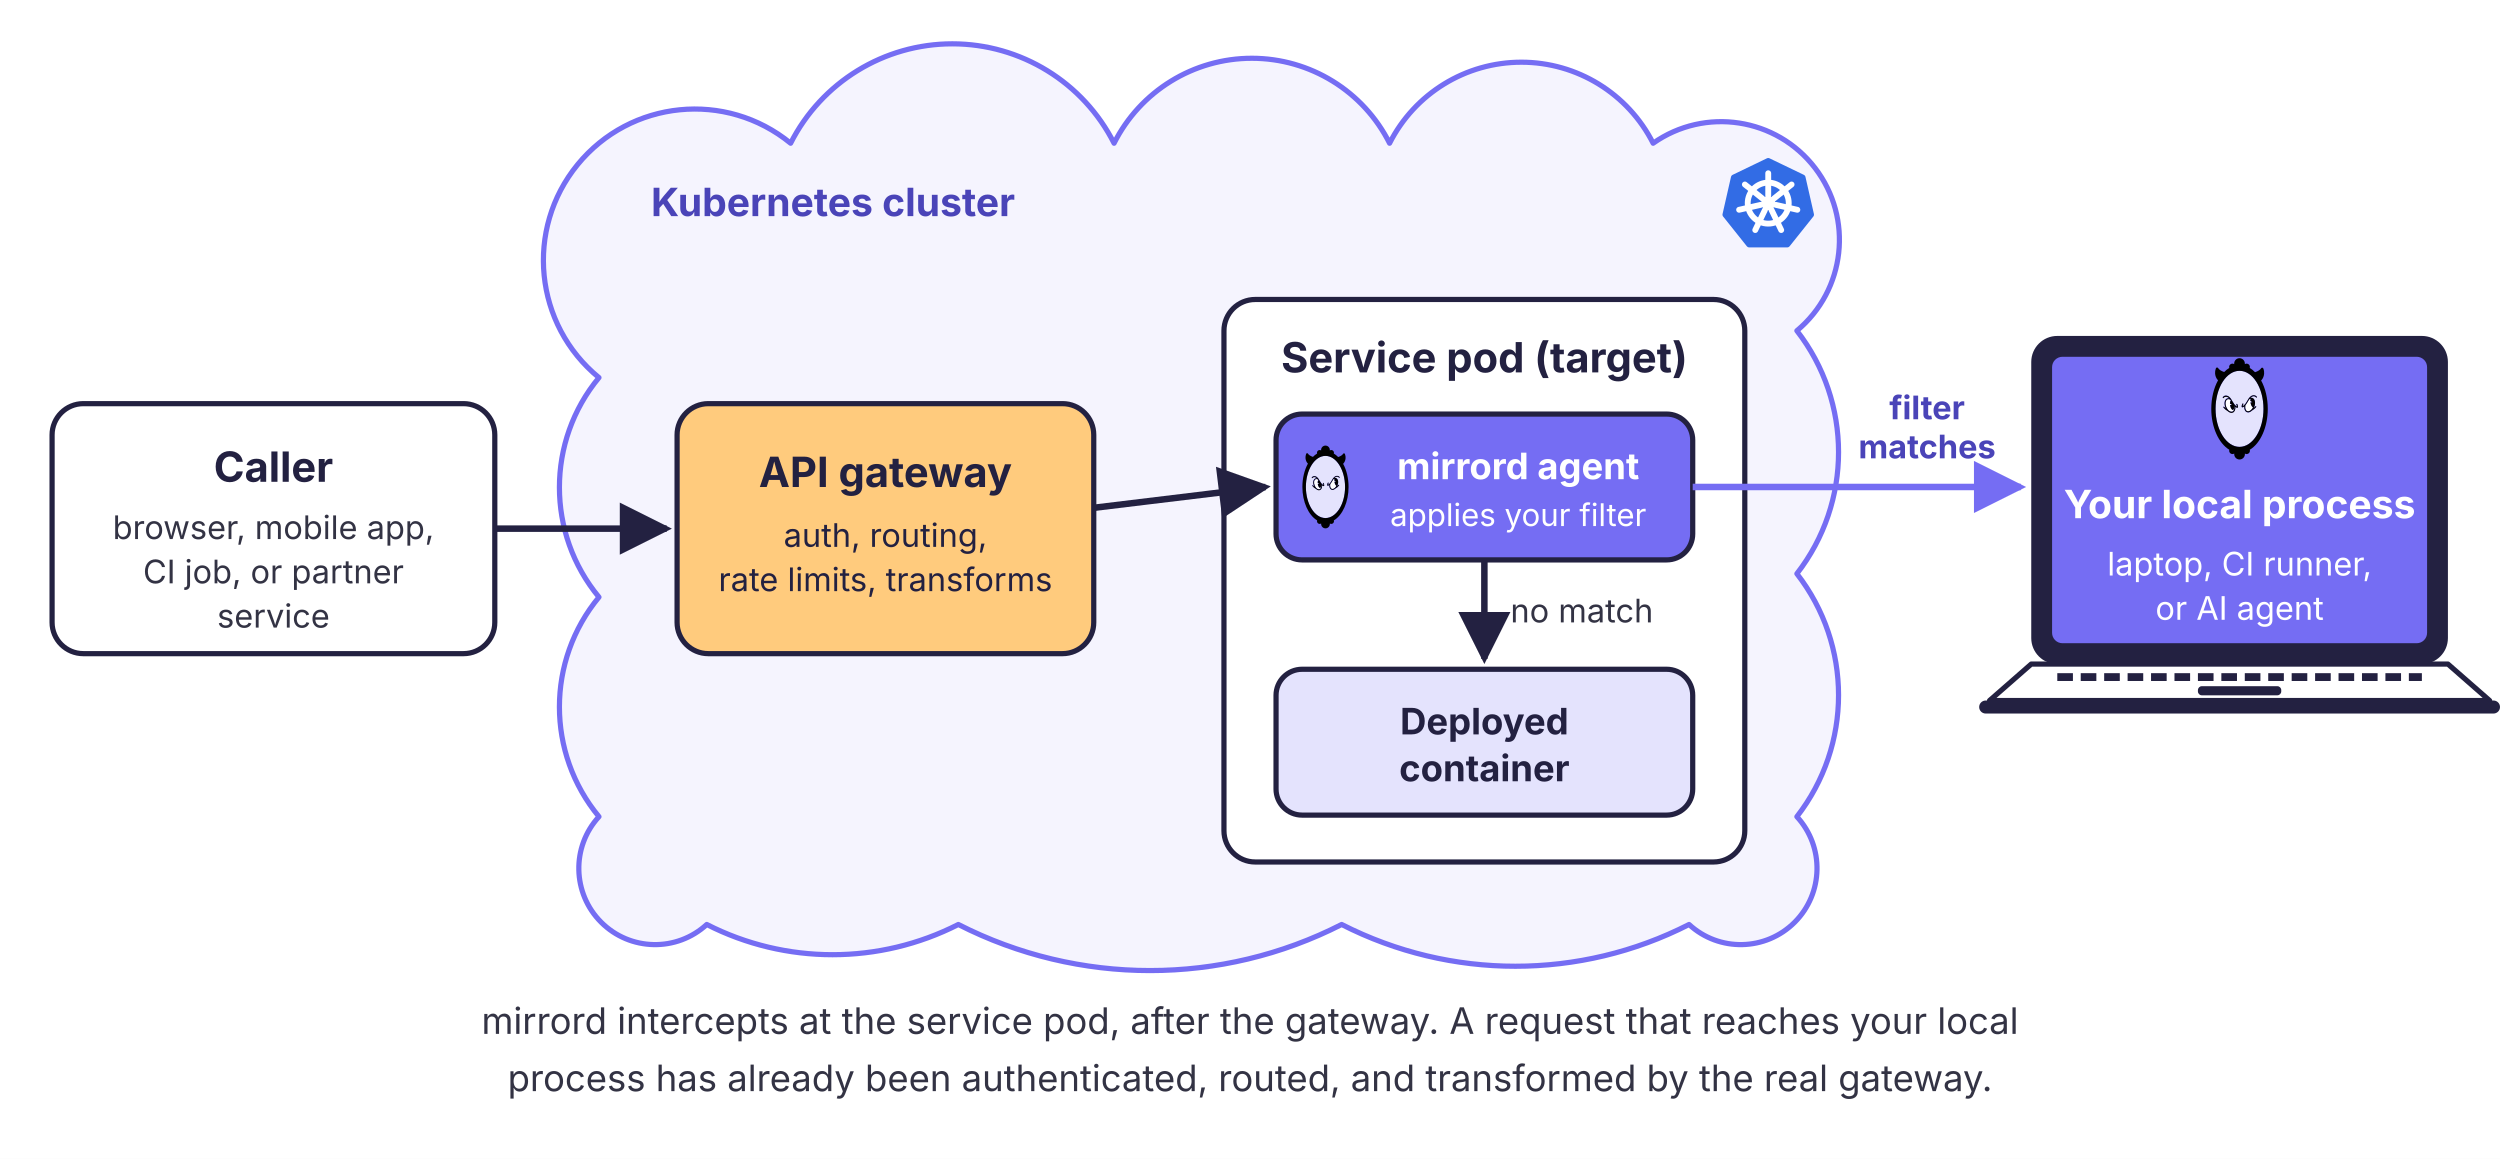
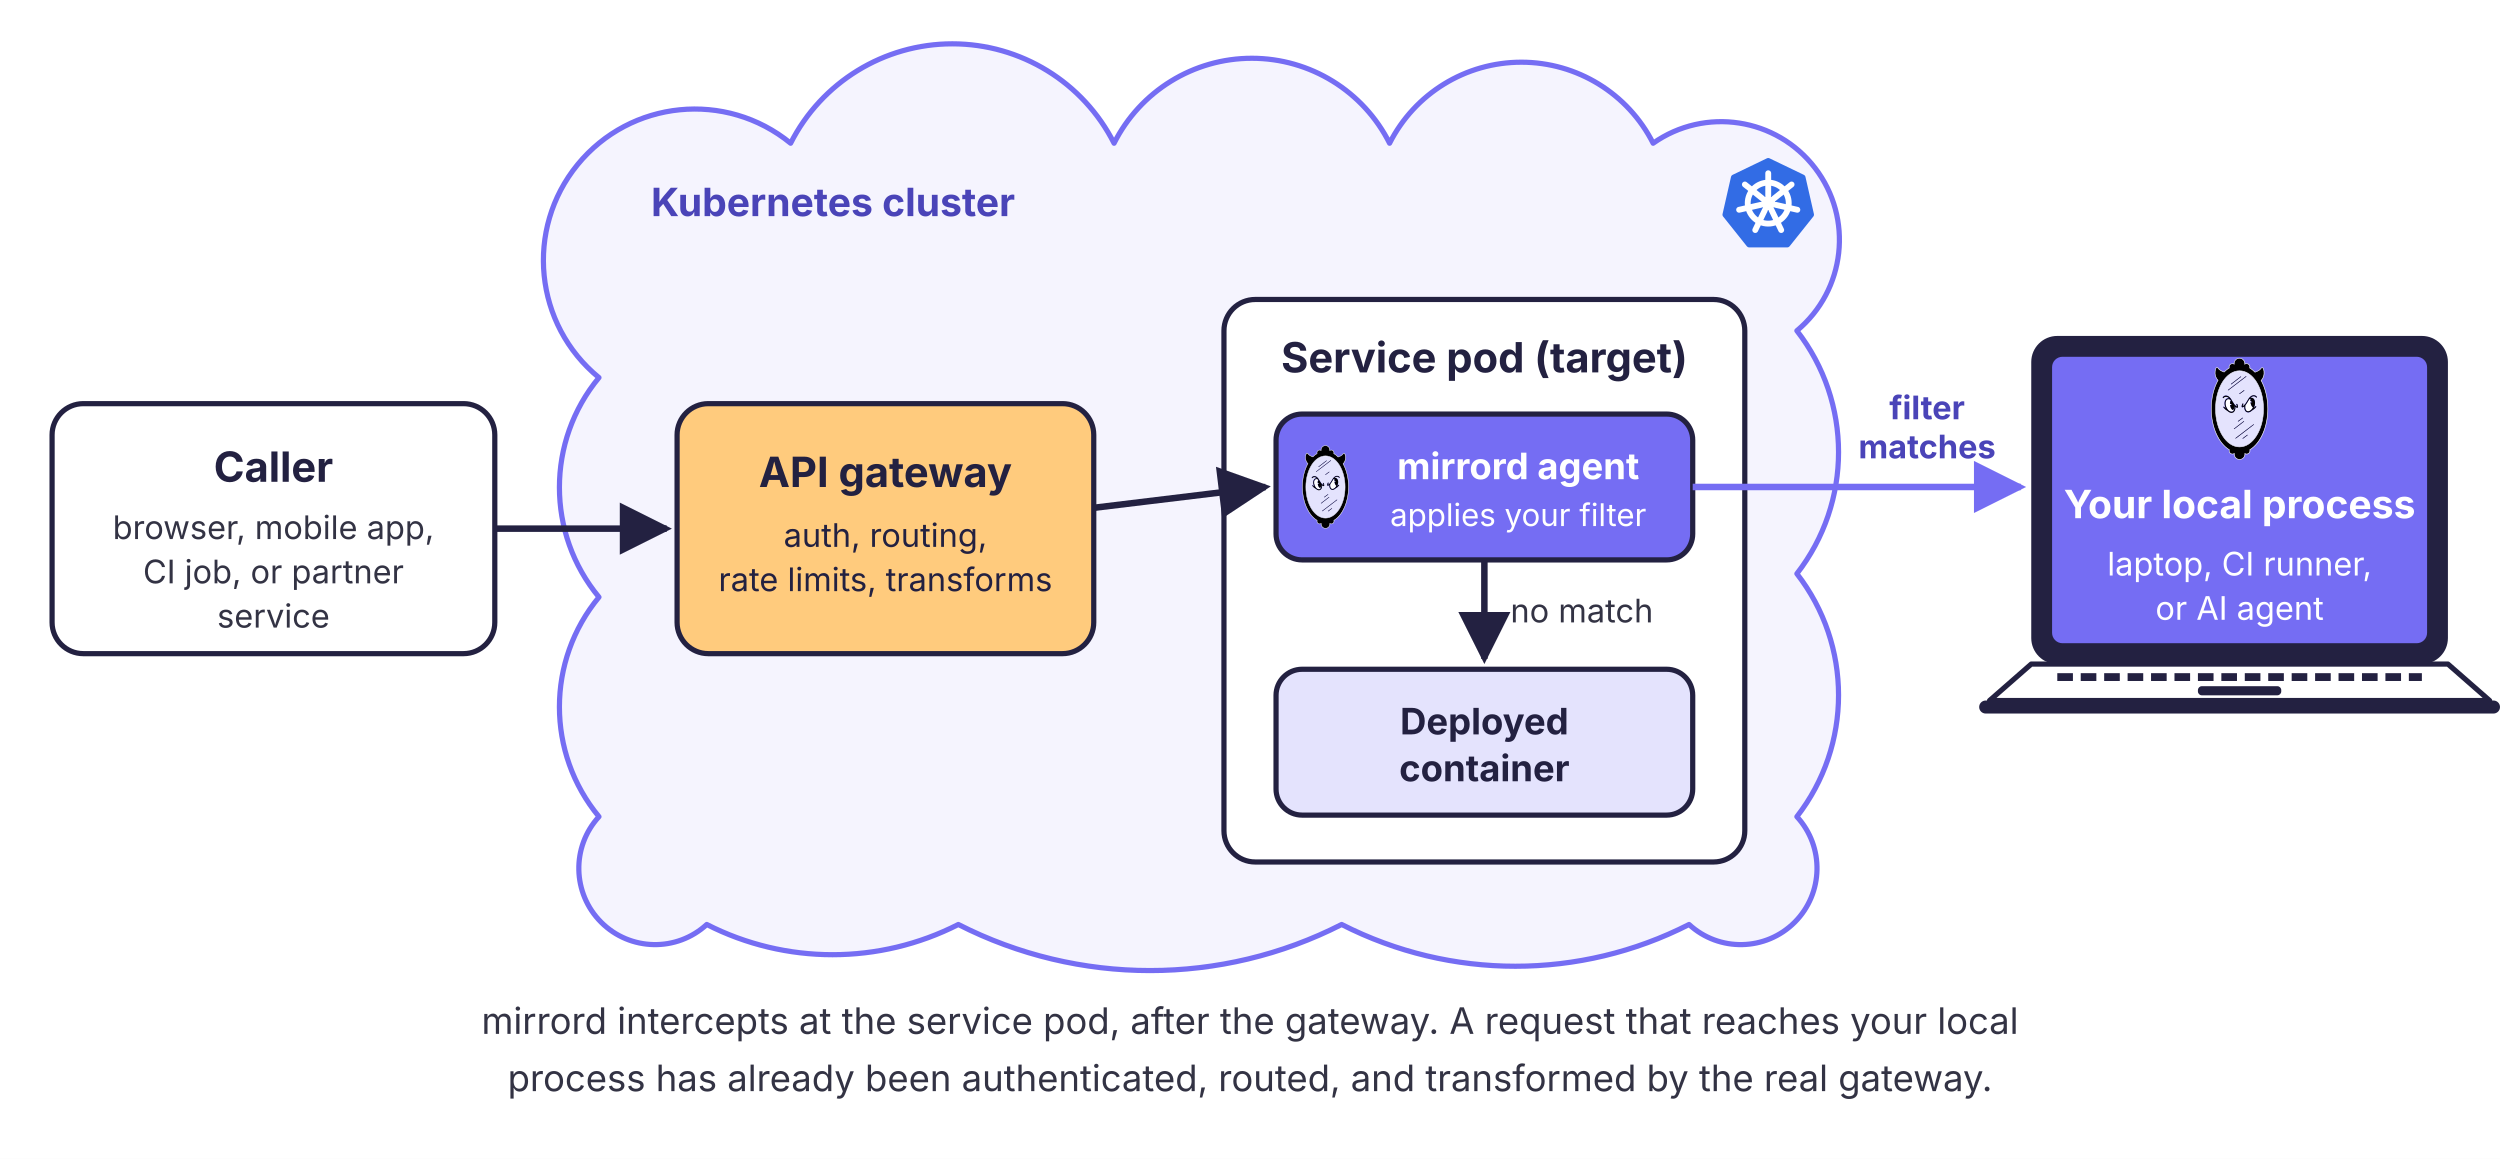
<svg xmlns="http://www.w3.org/2000/svg" viewBox="0 -25 960 445" width="960" height="445" font-family="Inter, Helvetica, Arial, sans-serif" role="img" aria-labelledby="t d">
  <defs>
    <marker id="arrow" viewBox="0 0 10 10" refX="9" refY="5" markerWidth="8" markerHeight="8" orient="auto-start-reverse">
      <path d="M0 0 L10 5 L0 10 z" fill="#232141" />
    </marker>
    <marker id="arrow-purple" viewBox="0 0 10 10" refX="9" refY="5" markerWidth="8" markerHeight="8" orient="auto-start-reverse">
      <path d="M0 0 L10 5 L0 10 z" fill="#756DF3" />
    </marker>
    <symbol id="k8s" viewBox="0 0 32 32">
      <polygon points="16.00,1.60 27.73,7.25 30.62,19.94 22.51,30.11 9.49,30.11 1.38,19.94 4.27,7.25" fill="#326CE5" stroke="#326CE5" stroke-width="2" stroke-linejoin="round" />
      <g fill="none" stroke="#ffffff" stroke-width="2" stroke-linecap="round">
        <circle cx="16" cy="16" r="7" />
        <line x1="16.00" y1="13.40" x2="16.00" y2="5.80" />
        <line x1="18.03" y1="14.38" x2="23.97" y2="9.64" />
        <line x1="18.53" y1="16.58" x2="25.94" y2="18.27" />
        <line x1="17.13" y1="18.34" x2="20.43" y2="25.19" />
        <line x1="14.87" y1="18.34" x2="11.57" y2="25.19" />
        <line x1="13.47" y1="16.58" x2="6.06" y2="18.27" />
        <line x1="13.97" y1="14.38" x2="8.03" y2="9.64" />
      </g>
      <circle cx="16" cy="16" r="2.4" fill="#ffffff" />
    </symbol>
    <symbol id="mirrord" viewBox="97 61 391 696">
      <path fill="#ffffff" d="M255.6,387c4.1,19.1-0.9,36.1-12,40.5c-8.2,3.2-17.8,0-26.5-8.2c-0.3-0.6-0.9-0.9-1.5-1.2c0,0,0,0-0.3-0.3 c-5.5-5.6-10.5-13.2-14-22c-4.7-11.5-6.1-23.2-4.4-33.5c1.8-9.4,6.1-16.1,12.8-18.8c5.5-2.3,12.5-1.5,19.3,2.6 c1.5,2.3,2.6,4.4,3.8,6.2c-4.1,2.6-6.4,10.3-6.4,20.3l3.2,1.8l11.1,6.5l-12.5,1.5h-0.9c0.3,1.2,0.3,2.3,0.6,3.5 c3.2,17.9,12,31.1,19,29.7c6.4-1.2,9.6-14.4,7.6-30.2C255.3,386.4,255.6,386.7,255.6,387z" />
      <path fill="#ffffff" d="M384,398.4c-3.2,6.8-7.3,12.3-12,17c0,0,0,0-0.3,0c-0.6,0.3-0.9,0.9-1.2,1.2c-8.7,7.9-18.4,11.5-26.5,8.2 c-11.1-4.7-16-21.4-12-40.5c1.5-1.8,3.2-3.8,4.7-5.6c5-6.5,9-13.2,12.8-20l1.2-2.1c1.2-1.8,2-3.8,3.2-5.6c1.2-2.1,2.6-4.4,4.4-7 c3.5-2.1,6.7-3.2,9.9-3.8c-2,4.7-2.3,10.3-2.3,15.3l3.2,1.8l11.1,6.5l-12.5,1.5h-0.9c0.3,1.2,0.3,2.3,0.6,3.8 C370.5,384.6,377.5,397,384,398.4z" />
-       <path fill="#E4E3FD" d="M405,391.7c-1.5-1.2-3.8-0.9-5,0.6c-3.2,4.1-7,7.9-11.1,11.5c1.2-2.3,2.6-5,3.5-7.6 c5.3-12.6,6.7-25.8,4.7-37.3c-2.3-12-8.2-20.6-16.9-24.1c-4.1-1.8-8.8-2.1-13.7-1.2c4.4-4.4,10.2-8.5,17.5-10 c8.2-1.5,16.6,1.5,20.4,7.3c1.2,1.5,3.2,2.1,5,0.9c1.5-1.2,2-3.2,0.9-4.7c-5.5-8.2-16.6-12.3-27.4-10c-11.1,2.1-19.3,9.7-24.2,15.6 c-2,2.3-3.8,5-5.5,7.3c-2,2.9-3.5,5.6-5,8.2c-1.2,2.1-2.3,3.8-3.2,5.6l-1.2,2.1c-3.8,6.5-7.6,13.2-12.3,19.1 c-5.8,7.6-11.7,12.9-18.4,16.7c0.6-5,2-9.7,4.4-14.1c0.9-1.8,0.3-3.8-1.5-4.7c-1.7-0.9-3.8-0.3-4.7,1.5c-2.9,5.6-4.7,11.5-5.3,17.6 c0,0.9-0.3,3.5,1.5,5.6c1.2,1.2,2.3,1.8,4.1,1.8c1.5,0,2.9-0.3,4.4-1.5c2.6-1.5,5.3-3.2,7.9-5.3c-1.7,18.5,5,34.1,17.5,39.3 c2.9,1.2,5.8,1.8,8.8,1.8c8.5,0,17.5-4.4,25.4-12c11.4-6.2,21.6-14.4,29.5-24.7C406.7,395.2,406.4,392.8,405,391.7z M292.1,149.1 c90.1,0,163.6,116.6,163.6,259.6s-73.5,259.6-163.6,259.6c-90.4,0-163.6-116.6-163.6-259.6S201.9,149.1,292.1,149.1z M280.1,399.6c1.8-2.1,1.5-4.7,1.5-5.6c-0.6-6.2-2.3-12.3-5-17.9c-0.9-1.8-2.9-2.3-4.7-1.5 c-1.8,0.9-2.3,2.9-1.5,4.7c2.3,4.4,3.8,9.4,4.4,14.1c-6.4-3.8-12.5-9.4-18.4-16.7c-4.7-6.2-8.8-12.9-12.3-19.1l-1.5-2.3 c-1.2-1.8-2-3.8-3.2-5.6c-1.5-2.3-2.9-5.3-5-8.2c0,0,0,0,0-0.3c-1.5-2.3-3.5-5-5.5-7.3c-5-5.9-13.1-13.2-24.2-15.6 c-10.8-2.1-21.9,2.1-27.4,10c-1.2,1.5-0.6,3.8,0.9,4.7c1.5,1.2,3.8,0.6,4.7-0.9c4.1-5.9,12.5-8.8,20.4-7.3 c7.3,1.5,13.1,5.9,17.5,10c-4.7-0.9-9.3-0.3-13.7,1.2c-8.8,3.5-14.6,12-16.9,24.1c-2,11.5-0.3,24.7,4.7,37.3 c1.2,2.6,2.3,5.3,3.5,7.6c-4.1-3.5-7.9-7.3-11.1-11.5c-1.2-1.5-3.5-1.8-5-0.6c-1.5,1.2-1.8,3.5-0.6,5c8.2,10,18.4,18.5,29.5,24.7 c7.9,7.6,16.9,11.7,25.7,11.7c2.9,0,6.1-0.6,8.8-1.8c12.5-5.3,19-20.6,17.5-39.3c2.6,2.1,5,3.8,7.9,5.3c1.5,0.9,2.9,1.2,4.4,1.2 C277.8,401.4,279.2,400.8,280.1,399.6z" />
+       <path fill="#E4E3FD" d="M405,391.7c-1.5-1.2-3.8-0.9-5,0.6c-3.2,4.1-7,7.9-11.1,11.5c1.2-2.3,2.6-5,3.5-7.6 c5.3-12.6,6.7-25.8,4.7-37.3c-2.3-12-8.2-20.6-16.9-24.1c-4.1-1.8-8.8-2.1-13.7-1.2c4.4-4.4,10.2-8.5,17.5-10 c8.2-1.5,16.6,1.5,20.4,7.3c1.2,1.5,3.2,2.1,5,0.9c1.5-1.2,2-3.2,0.9-4.7c-5.5-8.2-16.6-12.3-27.4-10c-11.1,2.1-19.3,9.7-24.2,15.6 c-2,2.3-3.8,5-5.5,7.3c-2,2.9-3.5,5.6-5,8.2c-1.2,2.1-2.3,3.8-3.2,5.6l-1.2,2.1c-3.8,6.5-7.6,13.2-12.3,19.1 c-5.8,7.6-11.7,12.9-18.4,16.7c0.6-5,2-9.7,4.4-14.1c0.9-1.8,0.3-3.8-1.5-4.7c-1.7-0.9-3.8-0.3-4.7,1.5c-2.9,5.6-4.7,11.5-5.3,17.6 c0,0.9-0.3,3.5,1.5,5.6c1.2,1.2,2.3,1.8,4.1,1.8c1.5,0,2.9-0.3,4.4-1.5c2.6-1.5,5.3-3.2,7.9-5.3c-1.7,18.5,5,34.1,17.5,39.3 c2.9,1.2,5.8,1.8,8.8,1.8c8.5,0,17.5-4.4,25.4-12c11.4-6.2,21.6-14.4,29.5-24.7C406.7,395.2,406.4,392.8,405,391.7z M292.1,149.1 c90.1,0,163.6,116.6,163.6,259.6s-73.5,259.6-163.6,259.6c-90.4,0-163.6-116.6-163.6-259.6S201.9,149.1,292.1,149.1z M389.5,517.3 c0.9-0.6,0.9-1.8,0.3-2.3c-0.6-0.9-1.8-0.9-2.3-0.3l-122.5,93.7c-0.9,0.6-0.9,1.8-0.3,2.3c0.3,0.3,0.9,0.6,1.5,0.6 c0.3,0,0.9,0,1.2-0.3L389.5,517.3z M346.9,589c0.9-0.6,0.9-1.8,0.3-2.3c-0.6-0.9-1.8-0.9-2.3-0.3l-31.2,23.2 c-0.9,0.6-0.9,1.8-0.3,2.3c0.3,0.6,0.9,0.9,1.5,0.9c0.3,0,0.6-0.3,0.9-0.3L346.9,589z M338.2,189.1c0.9-0.6,0.9-1.8,0.3-2.3 c-0.6-0.9-1.8-0.9-2.3-0.3l-122.5,93.4c-0.9,0.6-0.9,1.8-0.3,2.3c0.3,0.3,0.9,0.6,1.5,0.6c0.3,0,0.9,0,0.9-0.3L338.2,189.1z M324.4,284.5c0.9-0.6,0.9-1.8,0.3-2.3c-0.6-0.9-1.7-0.9-2.3-0.3l-31.2,22.9c-0.9,0.6-0.9,1.8-0.3,2.3c0.3,0.6,0.9,0.6,1.5,0.6 c0.3,0,0.6,0,0.9-0.3L324.4,284.5z M322.7,495.9c0.9-0.6,0.9-1.8,0.3-2.3c-0.6-0.9-1.8-0.9-2.3-0.3l-66.2,50.8 c-0.9,0.6-0.9,1.8-0.3,2.3c0.3,0.3,0.9,0.6,1.5,0.6c0.3,0,0.6,0,0.9-0.3L322.7,495.9z M314.8,472.4c0.9-0.6,0.9-1.8,0.3-2.3 c-0.6-0.9-1.8-0.9-2.3-0.3L281.6,493c-0.9,0.6-0.9,1.8-0.3,2.3c0.3,0.6,0.9,0.9,1.5,0.9c0.3,0,0.9-0.3,0.9-0.3L314.8,472.4z M302.3,190.5c0.9-0.6,0.9-1.8,0.3-2.3c-0.6-0.9-1.7-0.9-2.3-0.3L234,239c-0.9,0.6-0.9,1.8-0.3,2.3c0.3,0.3,0.9,0.6,1.5,0.6 c0.3,0,0.9,0,1.2-0.3L302.3,190.5z M280.1,399.6c1.8-2.1,1.5-4.7,1.5-5.6c-0.6-6.2-2.3-12.3-5-17.9c-0.9-1.8-2.9-2.3-4.7-1.5 c-1.8,0.9-2.3,2.9-1.5,4.7c2.3,4.4,3.8,9.4,4.4,14.1c-6.4-3.8-12.5-9.4-18.4-16.7c-4.7-6.2-8.8-12.9-12.3-19.1l-1.5-2.3 c-1.2-1.8-2-3.8-3.2-5.6c-1.5-2.3-2.9-5.3-5-8.2c0,0,0,0,0-0.3c-1.5-2.3-3.5-5-5.5-7.3c-5-5.9-13.1-13.2-24.2-15.6 c-10.8-2.1-21.9,2.1-27.4,10c-1.2,1.5-0.6,3.8,0.9,4.7c1.5,1.2,3.8,0.6,4.7-0.9c4.1-5.9,12.5-8.8,20.4-7.3 c7.3,1.5,13.1,5.9,17.5,10c-4.7-0.9-9.3-0.3-13.7,1.2c-8.8,3.5-14.6,12-16.9,24.1c-2,11.5-0.3,24.7,4.7,37.3 c1.2,2.6,2.3,5.3,3.5,7.6c-4.1-3.5-7.9-7.3-11.1-11.5c-1.2-1.5-3.5-1.8-5-0.6c-1.5,1.2-1.8,3.5-0.6,5c8.2,10,18.4,18.5,29.5,24.7 c7.9,7.6,16.9,11.7,25.7,11.7c2.9,0,6.1-0.6,8.8-1.8c12.5-5.3,19-20.6,17.5-39.3c2.6,2.1,5,3.8,7.9,5.3c1.5,0.9,2.9,1.2,4.4,1.2 C277.8,401.4,279.2,400.8,280.1,399.6z" />
      <path d="M439.4,215.2c29.5,54,45.5,122.4,45.5,193.8c0,123.6-49,234.9-122.8,279.2c0.6,2.1,1.2,4.4,1.2,6.8 c0,12.3-10.2,22.6-22.5,22.6c-4.4,0-8.8-1.2-12.3-3.5c0.3,1.2,0.3,2.6,0.3,3.8c0,20.3-16.3,36.7-36.5,36.7s-36.5-16.4-36.5-36.7 c0-1.2,0-2.6,0.3-3.8c-3.5,2.3-7.9,3.5-12.3,3.5c-12.3,0-22.5-10-22.5-22.6c0-2.3,0.3-4.7,1.2-6.8C148.6,643.6,99.3,532.3,99.3,409 c0-71.9,16.3-140.9,46.4-195.3c-1.5-0.9-2.3-2.1-3.5-3.2c-9.9-11.2-15.5-26.4-16.9-42.6c-0.6-11.5,0.9-23.2,5-33.8 c0.6-1.8,2.6-6.8,7.6-7.3c5.3-0.6,8.5,3.8,11.4,7.9c1.2,1.5,2.3,2.9,2.9,3.8c5.5,5.3,12.5,9.7,21.6,13.8c4.4,2.1,9,3.8,13.4,5.3 c11.1-11.2,22.8-20.6,35-27.9c-0.6-2.3-1.2-4.4-1.2-6.8c0-12.3,10.2-22.6,22.5-22.6c4.4,0,8.8,1.2,12.3,3.5c0-1.2-0.3-2.6-0.3-3.8 c0-20.3,16.3-36.7,36.5-36.7c20.1,0,36.5,16.4,36.5,36.7c0,1.2,0,2.6-0.3,3.8c3.5-2.3,7.9-3.5,12.3-3.5c12.5,0,22.5,10.3,22.5,22.6 c0,2.3-0.3,4.7-1.2,6.8c12.5,7.6,24.8,17.3,36.2,29.1c4.7-1.5,9-3.2,13.7-5.3c9-4.1,16-8.5,21.6-13.8c0.9-0.9,2-2.3,2.9-3.8 c2.9-4.1,6.1-8.5,11.4-7.9c5,0.6,7,5.6,7.6,7.3c4.1,10.6,5.5,22.3,4.7,33.8c-1.2,15.9-7,31.4-16.9,42.6 C442.3,212.6,441.1,214,439.4,215.2z M455.7,409c0-143.3-73.5-259.6-163.6-259.6c-90.4,0-163.6,116.6-163.6,259.6 c0,143,73.5,259.6,163.6,259.6C382.5,668.6,455.7,552,455.7,409z" />
+       <path fill="#ffffff" d="M292.4,756.6c-21.2,0-38.5-17.4-38.5-38.7c0-0.1,0-0.2,0-0.3c-3,1.3-6.5,2-10,2c-13.5,0-24.5-11-24.5-24.6 c0-2.2,0.2-4.2,0.7-5.9c-36.1-22.2-66.8-60.3-88.9-110.2C109,528.5,97.3,469.7,97.3,409c0-71.5,16.3-140.6,45.8-194.7 c-0.6-0.5-1.1-1-1.5-1.5c-0.3-0.3-0.5-0.6-0.8-0.8l-0.1-0.1c-9.7-10.9-15.9-26.4-17.4-43.7c-0.6-12.5,1.1-24.4,5.1-34.7 c0.8-2.3,3.2-7.9,9.2-8.6c6.5-0.7,10.4,4.7,13.2,8.7c1.1,1.4,2.2,2.8,2.9,3.7c5.3,5,11.9,9.2,20.9,13.3c3.5,1.7,7.6,3.3,12.1,4.8 c10.7-10.7,21.9-19.6,33.2-26.5c-0.5-1.9-0.9-3.7-0.9-5.8c0-13.3,11.2-24.6,24.5-24.6c3.5,0,6.9,0.7,10,2c0-0.1,0-0.2,0-0.3 c0-21.3,17.3-38.7,38.5-38.7c21.2,0,38.5,17.4,38.5,38.7c0,0.1,0,0.2,0,0.3c3-1.3,6.5-2,10-2c13.5,0,24.5,11,24.5,24.6 c0,2.2-0.2,4.2-0.7,5.9c12.2,7.6,23.8,16.9,34.3,27.6c3.7-1.2,7.6-2.7,12.3-4.8c9-4.1,15.7-8.4,21-13.4c0.7-0.7,1.8-2,2.6-3.4 l0.1-0.1c2.8-4,6.7-9.5,13.2-8.8c6,0.7,8.5,6.3,9.3,8.7c4,10.4,5.7,22.4,4.8,34.5c-1.2,16.6-7.5,32.4-17.2,43.5c-0.4,1-1.3,2-2.4,3 c29,53.9,44.9,122.4,44.9,193.3c0,60.9-11.7,119.7-33.9,170.2c-22,49.9-52.6,87.9-88.6,110c0.5,1.9,0.8,3.8,0.8,5.8 c0,13.3-11.2,24.6-24.5,24.6c-3.5,0-6.9-0.7-10-2c0,0.1,0,0.2,0,0.3C330.8,739.2,313.6,756.6,292.4,756.6z M259.4,709.5l-1.2,5 c-0.2,0.9-0.2,2.3-0.2,3.3c0,19.1,15.5,34.7,34.5,34.7s34.5-15.6,34.5-34.7c0-1.1,0-2.4-0.2-3.3l-1.2-5l4.3,2.9 c3.1,2.1,7,3.2,11.1,3.2c11.1,0,20.5-9.4,20.5-20.6c0-2.1-0.5-4.2-1.1-6.2l-0.4-1.5l1.3-0.8c72.9-43.8,121.8-155.3,121.8-277.5 c0-70.8-16.1-139.3-45.3-192.8l-0.9-1.6l1.5-1c1.6-1.1,2.3-2.2,2.4-2.5l0.1-0.4l0.3-0.3c9.3-10.4,15.2-25.5,16.4-41.4 c0.9-11.6-0.7-22.9-4.5-32.9c-0.6-1.7-2.3-5.6-6-6.1c-3.8-0.4-6.3,2.6-9.5,7c-0.9,1.5-2.1,3-3.2,4.1c-5.7,5.4-12.7,9.9-22.2,14.2 c-5.4,2.4-9.7,4-13.9,5.4l-1.2,0.4l-0.9-0.9c-10.9-11.3-23-21-35.8-28.8l-1.5-0.9l0.7-1.6c0.7-1.6,1-3.5,1-6 c0-11.4-9.2-20.6-20.5-20.6c-4.1,0-8.1,1.1-11.1,3.2l-4.3,2.9l1.2-5c0.2-0.9,0.2-2.3,0.2-3.3c0-19.1-15.5-34.7-34.5-34.7 c-19,0-34.5,15.6-34.5,34.7c0,0.5,0.1,1.1,0.1,1.7c0.1,0.7,0.2,1.4,0.2,2.1v3.8l-3.1-2.1c-3.1-2.1-7-3.2-11.1-3.2 c-11.1,0-20.5,9.4-20.5,20.6c0,1.9,0.4,3.6,0.9,5.6l0.5,2.1l-1.3,0.8c-11.8,7.1-23.5,16.4-34.6,27.6l-0.9,0.9l-1.2-0.4 c-5.1-1.7-9.7-3.5-13.6-5.4c-9.5-4.3-16.5-8.8-22.1-14.2l-0.2-0.2l-0.1-0.2c-0.5-0.8-1.7-2.2-2.8-3.6l-0.1-0.1 c-3.1-4.4-5.7-7.5-9.5-7.1c-3.7,0.4-5.4,4.3-5.9,6c-3.8,9.8-5.5,21.2-4.9,33c1.5,16.4,7.3,31.1,16.4,41.3c0.3,0.3,0.6,0.6,0.9,0.9 c0.7,0.8,1.4,1.5,2.2,2l1.6,1l-0.9,1.7c-29.7,53.8-46.1,122.8-46.1,194.3c0,121.9,49.2,233.4,122.4,277.5l1.5,0.9l-0.7,1.6 c-0.7,1.6-1,3.5-1,6c0,11.4,9.2,20.6,20.5,20.6c4.1,0,8.1-1.1,11.1-3.2L259.4,709.5z M292.1,670.6c-91.3,0-165.6-117.3-165.6-261.6 s74.3-261.6,165.6-261.6c91.3,0,165.6,117.3,165.6,261.6S383.4,670.6,292.1,670.6z M292.1,151.4c-89.1,0-161.6,115.5-161.6,257.6 c0,68.8,16.9,133.5,47.7,182.3c30.6,48.5,71,75.2,113.9,75.2c89.1,0,161.6-115.5,161.6-257.6C453.7,267,381.2,151.4,292.1,151.4z" />
+       <path d="M344.9,586.3c0.9-0.6,1.7-0.3,2.3,0.3c0.6,0.9,0.3,1.8-0.3,2.3l-31.2,23.2c-0.3,0.3-0.6,0.3-0.9,0.3 c-0.6,0-1.2-0.3-1.5-0.9c-0.6-0.9-0.3-1.8,0.3-2.3L344.9,586.3z" />
      <path d="M372,415.5c4.4-4.4,8.5-10.3,12-17c-6.4-1.8-13.4-13.8-16.3-29.7c-0.3-1.2-0.6-2.3-0.6-3.8h0.9l12.5-1.5l-11.1-6.5 l-3.2-1.8c0-5,0.3-10.6,2.3-15.3c-3.2,0.6-6.7,1.8-9.9,3.8c-1.8,2.3-3.2,5-4.4,7c-1.2,2.1-2.3,3.8-3.2,5.6l-1.2,2.1 c-3.8,6.5-7.9,13.5-12.8,20c-1.5,2.1-3.2,3.8-4.7,5.6c-4.1,19.1,0.9,35.8,12,40.5c8.2,3.2,17.8-0.3,26.5-8.2 C370.8,416.3,371.4,415.8,372,415.5z M410.5,326.8c1.2,1.5,0.9,3.8-0.9,4.7c-1.5,1.2-3.8,0.9-5-0.9c-4.1-5.9-12.5-8.8-20.4-7.3 c-7.3,1.5-13.1,5.9-17.5,10c4.7-0.9,9.3-0.3,13.7,1.2c8.8,3.5,14.9,12,16.9,24.1c2,11.5,0.3,24.7-4.7,37.3 c-1.2,2.6-2.3,5.3-3.5,7.6c4.1-3.5,7.9-7.3,11.1-11.5c1.2-1.5,3.5-1.8,5-0.6c1.5,1.2,1.7,3.5,0.6,5c-8.2,10.3-18.4,18.5-29.5,24.7 c-7.9,7.6-16.9,12-25.4,12c-3.2,0-6.1-0.6-8.8-1.8c-12.5-5.3-19-20.6-17.5-39.3c-2.6,2.1-5.3,3.8-7.9,5.3c-1.5,0.9-3.2,1.5-4.4,1.5 c-1.5,0-2.9-0.6-4.1-1.8c-1.7-2.1-1.5-4.7-1.5-5.6c0.6-6.2,2.3-12,5.3-17.6c0.9-1.8,2.9-2.3,4.7-1.5c1.8,0.9,2.3,2.9,1.5,4.7 c-2.3,4.4-3.8,9.4-4.4,14.1c6.4-3.8,12.5-9.4,18.4-16.7c4.7-6.2,8.8-12.6,12.3-19.1l1.2-2.1c1.2-2.1,2.3-3.8,3.2-5.6 c1.5-2.3,2.9-5.3,5-8.2c1.8-2.3,3.5-5,5.5-7.3c5-5.9,13.4-13.2,24.2-15.6C393.9,314.5,405,318.6,410.5,326.8z" />
+       <path d="M324.4,284.5l-31.5,23.2c-0.3,0.3-0.6,0.3-0.9,0.3c-0.6,0-1.2-0.3-1.5-0.6c-0.6-0.9-0.3-1.8,0.3-2.3l31.2-23.2 c0.9-0.6,1.7-0.3,2.3,0.3C325.6,282.7,325.3,283.9,324.4,284.5z" />
+       <path d="M312.8,469.5c0.9-0.6,1.8-0.3,2.3,0.3c0.6,0.9,0.3,1.8-0.3,2.3l-31.2,23.2c-0.3,0.3-0.6,0.3-0.9,0.3 c-0.6,0-1.2-0.3-1.5-0.9c-0.6-0.9-0.3-1.8,0.3-2.3L312.8,469.5z" />
+       <path d="M387.5,514.7c0.9-0.6,1.8-0.3,2.3,0.3c0.6,0.9,0.3,1.8-0.3,2.3L267,611c-0.3,0.3-0.6,0.3-1.2,0.3c-0.6,0-1.2-0.3-1.5-0.6 c-0.6-0.9-0.6-1.8,0.3-2.3L387.5,514.7z" />
+       <path d="M320.7,493c0.9-0.6,1.8-0.3,2.3,0.3c0.6,0.9,0.6,1.8-0.3,2.3l-66.2,51.1c-0.3,0.3-0.6,0.3-0.9,0.3c-0.6,0-1.2-0.3-1.5-0.6 c-0.6-0.9-0.6-1.8,0.3-2.3L320.7,493z" />
+       <path d="M300.2,187.9c0.9-0.6,1.7-0.3,2.3,0.3c0.6,0.9,0.6,1.8-0.3,2.3l-65.9,51.1c-0.3,0.3-0.6,0.3-1.2,0.3 c-0.6,0-0.9-0.3-1.5-0.6c-0.6-0.9-0.3-1.8,0.3-2.3L300.2,187.9z" />
+       <path d="M213.6,279.8l122.5-93.7c0.6-0.6,1.8-0.3,2.3,0.3c0.6,0.9,0.3,1.8-0.3,2.3l-122.5,93.7c-0.3,0.3-0.6,0.3-0.9,0.3 c-0.6,0-1.2-0.3-1.5-0.6C212.7,281.6,212.7,280.4,213.6,279.8z" />
      <path d="M243.9,427.5c11.1-4.4,16-21.4,12-40.5c-0.3-0.3-0.6-0.6-0.9-0.9c2,15.9-1.2,29.1-7.6,30.2c-7.3,1.5-15.8-12-19-29.7 c-0.3-1.2-0.3-2.3-0.6-3.5h0.9l12.5-1.5l-11.1-6.5l-3.2-1.8c0-10,2.3-17.6,6.4-20.3c-1.2-2.1-2.3-4.1-3.8-6.2 c-7-4.1-13.7-5-19.3-2.6c-6.4,2.6-11.1,9.4-12.8,18.8c-1.8,10-0.3,22,4.4,33.5c3.5,8.8,8.5,16.4,14,22c0,0,0.3,0,0.3,0.3 c0.6,0.3,1.2,0.9,1.5,1.2C225.9,427.2,235.8,430.7,243.9,427.5z M204.9,319.1c11.1,2.1,19.3,9.7,24.2,15.6c2,2.3,3.8,5,5.5,7.3 c0,0,0,0,0,0.3c2,2.9,3.5,5.6,5,8.2c1.2,1.8,2,3.5,3.2,5.6l1.5,2.3c3.8,6.5,7.6,12.9,12.3,19.1c5.8,7.3,11.7,12.9,18.4,16.7 c-0.6-5-2-9.7-4.4-14.1c-0.9-1.8-0.3-3.8,1.5-4.7c1.8-0.9,3.8-0.3,4.7,1.5c2.9,5.6,4.7,11.5,5,17.9c0,0.9,0.3,3.5-1.5,5.6 c-1.2,1.2-2.6,1.8-4.1,1.8c-1.5,0-2.9-0.6-4.4-1.2c-2.6-1.5-5.3-3.2-7.9-5.3c1.7,18.5-5,34.1-17.5,39.3c-2.9,1.2-5.8,1.8-8.8,1.8 c-8.5,0-17.5-4.4-25.7-11.7c-11.4-6.2-21.6-14.7-29.5-24.7c-1.2-1.5-0.9-3.8,0.6-5c1.5-1.2,3.8-0.9,5,0.6c3.2,4.1,7,7.9,11.1,11.5 c-1.2-2.3-2.6-5-3.5-7.6c-5-12.6-6.7-25.8-4.7-37.3c2-12,8.2-20.6,16.9-24.1c4.1-1.8,8.8-2.1,13.7-1.2c-4.4-4.4-10.2-8.8-17.5-10 c-8.2-1.5-16.6,1.5-20.4,7.3c-1.2,1.5-3.2,2.1-4.7,0.9c-1.5-1.2-2-3.2-0.9-4.7C183,320.9,194.1,317.1,204.9,319.1z" />
    </symbol>
  </defs>
  <rect x="0" y="-25" width="960" height="445" fill="#ffffff" />
  <path d="M230.0 288.6 A66.1 66.1 0 0 1 230.0 204.3 A66.1 66.1 0 0 1 230.0 120.0 A58.1 58.1 0 0 1 303.6 30.0 A69.6 69.6 0 0 1 427.8 30.0 A59.2 59.2 0 0 1 533.6 30.0 A56.7 56.7 0 0 1 634.8 30.0 A45.4 45.4 0 0 1 690.0 102.0 A76.0 76.0 0 0 1 690.0 195.3 A76.0 76.0 0 0 1 690.0 288.6 A29.3 29.3 0 0 1 648.6 330.0 A146.7 146.7 0 0 1 515.2 330.0 A161.9 161.9 0 0 1 368.0 330.0 A106.3 106.3 0 0 1 271.4 330.0 A29.3 29.3 0 0 1 230.0 288.6 Z" fill="#F5F4FE" stroke="#756DF3" stroke-width="2" stroke-linejoin="round" />
  <text x="250" y="58" font-size="15" font-weight="700" fill="#4a44b8">Kubernetes cluster</text>
  <rect x="20" y="130" width="170" height="96" rx="12" fill="#ffffff" stroke="#232141" stroke-width="2" />
  <text x="105" y="160" font-size="16" font-weight="700" fill="#232141" text-anchor="middle">Caller</text>
  <text x="105" y="182" font-size="12.5" fill="#333344" text-anchor="middle">browser, mobile app,</text>
  <text x="105" y="199" font-size="12.5" fill="#333344" text-anchor="middle">CI job, or partner</text>
  <text x="105" y="216" font-size="12.5" fill="#333344" text-anchor="middle">service</text>
  <rect x="260" y="130" width="160" height="96" rx="12" fill="#FFCB7D" stroke="#232141" stroke-width="2" />
  <text x="340" y="162" font-size="16" font-weight="700" fill="#232141" text-anchor="middle">API gateway</text>
  <text x="340" y="185" font-size="12.5" fill="#232141" text-anchor="middle">auth, routing,</text>
  <text x="340" y="202" font-size="12.5" fill="#232141" text-anchor="middle">rate limits, transforms</text>
  <rect x="470" y="90" width="200" height="216" rx="12" fill="#ffffff" stroke="#232141" stroke-width="2" />
  <text x="570" y="118" font-size="16" font-weight="700" fill="#232141" text-anchor="middle">Service pod (target)</text>
  <rect x="490" y="134" width="160" height="56" rx="10" fill="#756DF3" stroke="#232141" stroke-width="2" />
  <use href="#mirrord" x="500" y="146" width="18" height="32" />
  <text x="583" y="159" font-size="14" font-weight="700" fill="#ffffff" text-anchor="middle">mirrord agent</text>
  <text x="583" y="177" font-size="12" fill="#ffffff" text-anchor="middle">applies your filter</text>
  <rect x="490" y="232" width="160" height="56" rx="10" fill="#E4E3FD" stroke="#232141" stroke-width="2" />
  <text x="570" y="257" font-size="14" font-weight="700" fill="#232141" text-anchor="middle">Deployed</text>
  <text x="570" y="275" font-size="14" font-weight="700" fill="#232141" text-anchor="middle">container</text>
  <rect x="780" y="104" width="160" height="126" rx="10" fill="#232141" />
  <rect x="788" y="112" width="144" height="110" rx="4" fill="#756DF3" />
  <path d="M780 230 H940 L956 244 H764 Z" fill="#ffffff" stroke="#232141" stroke-width="2" stroke-linejoin="round" />
  <line x1="790" y1="235" x2="930" y2="235" stroke="#232141" stroke-width="3" stroke-dasharray="6 3" />
  <rect x="844" y="238.5" width="32" height="3.5" rx="1.5" fill="#232141" />
  <rect x="760" y="244" width="200" height="5" rx="2.5" fill="#232141" />
  <use href="#mirrord" x="849" y="112" width="22" height="40" />
  <text x="860" y="174" font-size="15" font-weight="700" fill="#ffffff" text-anchor="middle">Your local process</text>
  <text x="860" y="196" font-size="12.5" fill="#ffffff" text-anchor="middle">laptop, CI runner,</text>
  <text x="860" y="213" font-size="12.5" fill="#ffffff" text-anchor="middle">or AI agent</text>
  <line x1="190" y1="178" x2="256" y2="178" stroke="#232141" stroke-width="2.5" marker-end="url(#arrow)" />
  <line x1="420" y1="170" x2="486" y2="162" stroke="#232141" stroke-width="2.5" marker-end="url(#arrow)" />
  <line x1="650" y1="162" x2="776" y2="162" stroke="#756DF3" stroke-width="2.5" marker-end="url(#arrow-purple)" />
  <text x="740" y="136" font-size="12.5" font-weight="700" fill="#4a44b8" text-anchor="middle">filter</text>
  <text x="740" y="151" font-size="12.5" font-weight="700" fill="#4a44b8" text-anchor="middle">matches</text>
  <line x1="570" y1="190" x2="570" y2="228" stroke="#232141" stroke-width="2.5" marker-end="url(#arrow)" />
  <text x="580" y="214" font-size="12.5" fill="#333344">no match</text>
  <text x="480" y="372" font-size="14" fill="#333344" text-anchor="middle">mirrord intercepts at the service pod, after the gateway. A request that reaches your local</text>
  <text x="480" y="394" font-size="14" fill="#333344" text-anchor="middle">process has already been authenticated, routed, and transformed by the real gateway.</text>
  <use href="#k8s" x="661" y="35" width="36" height="36" />
</svg>
